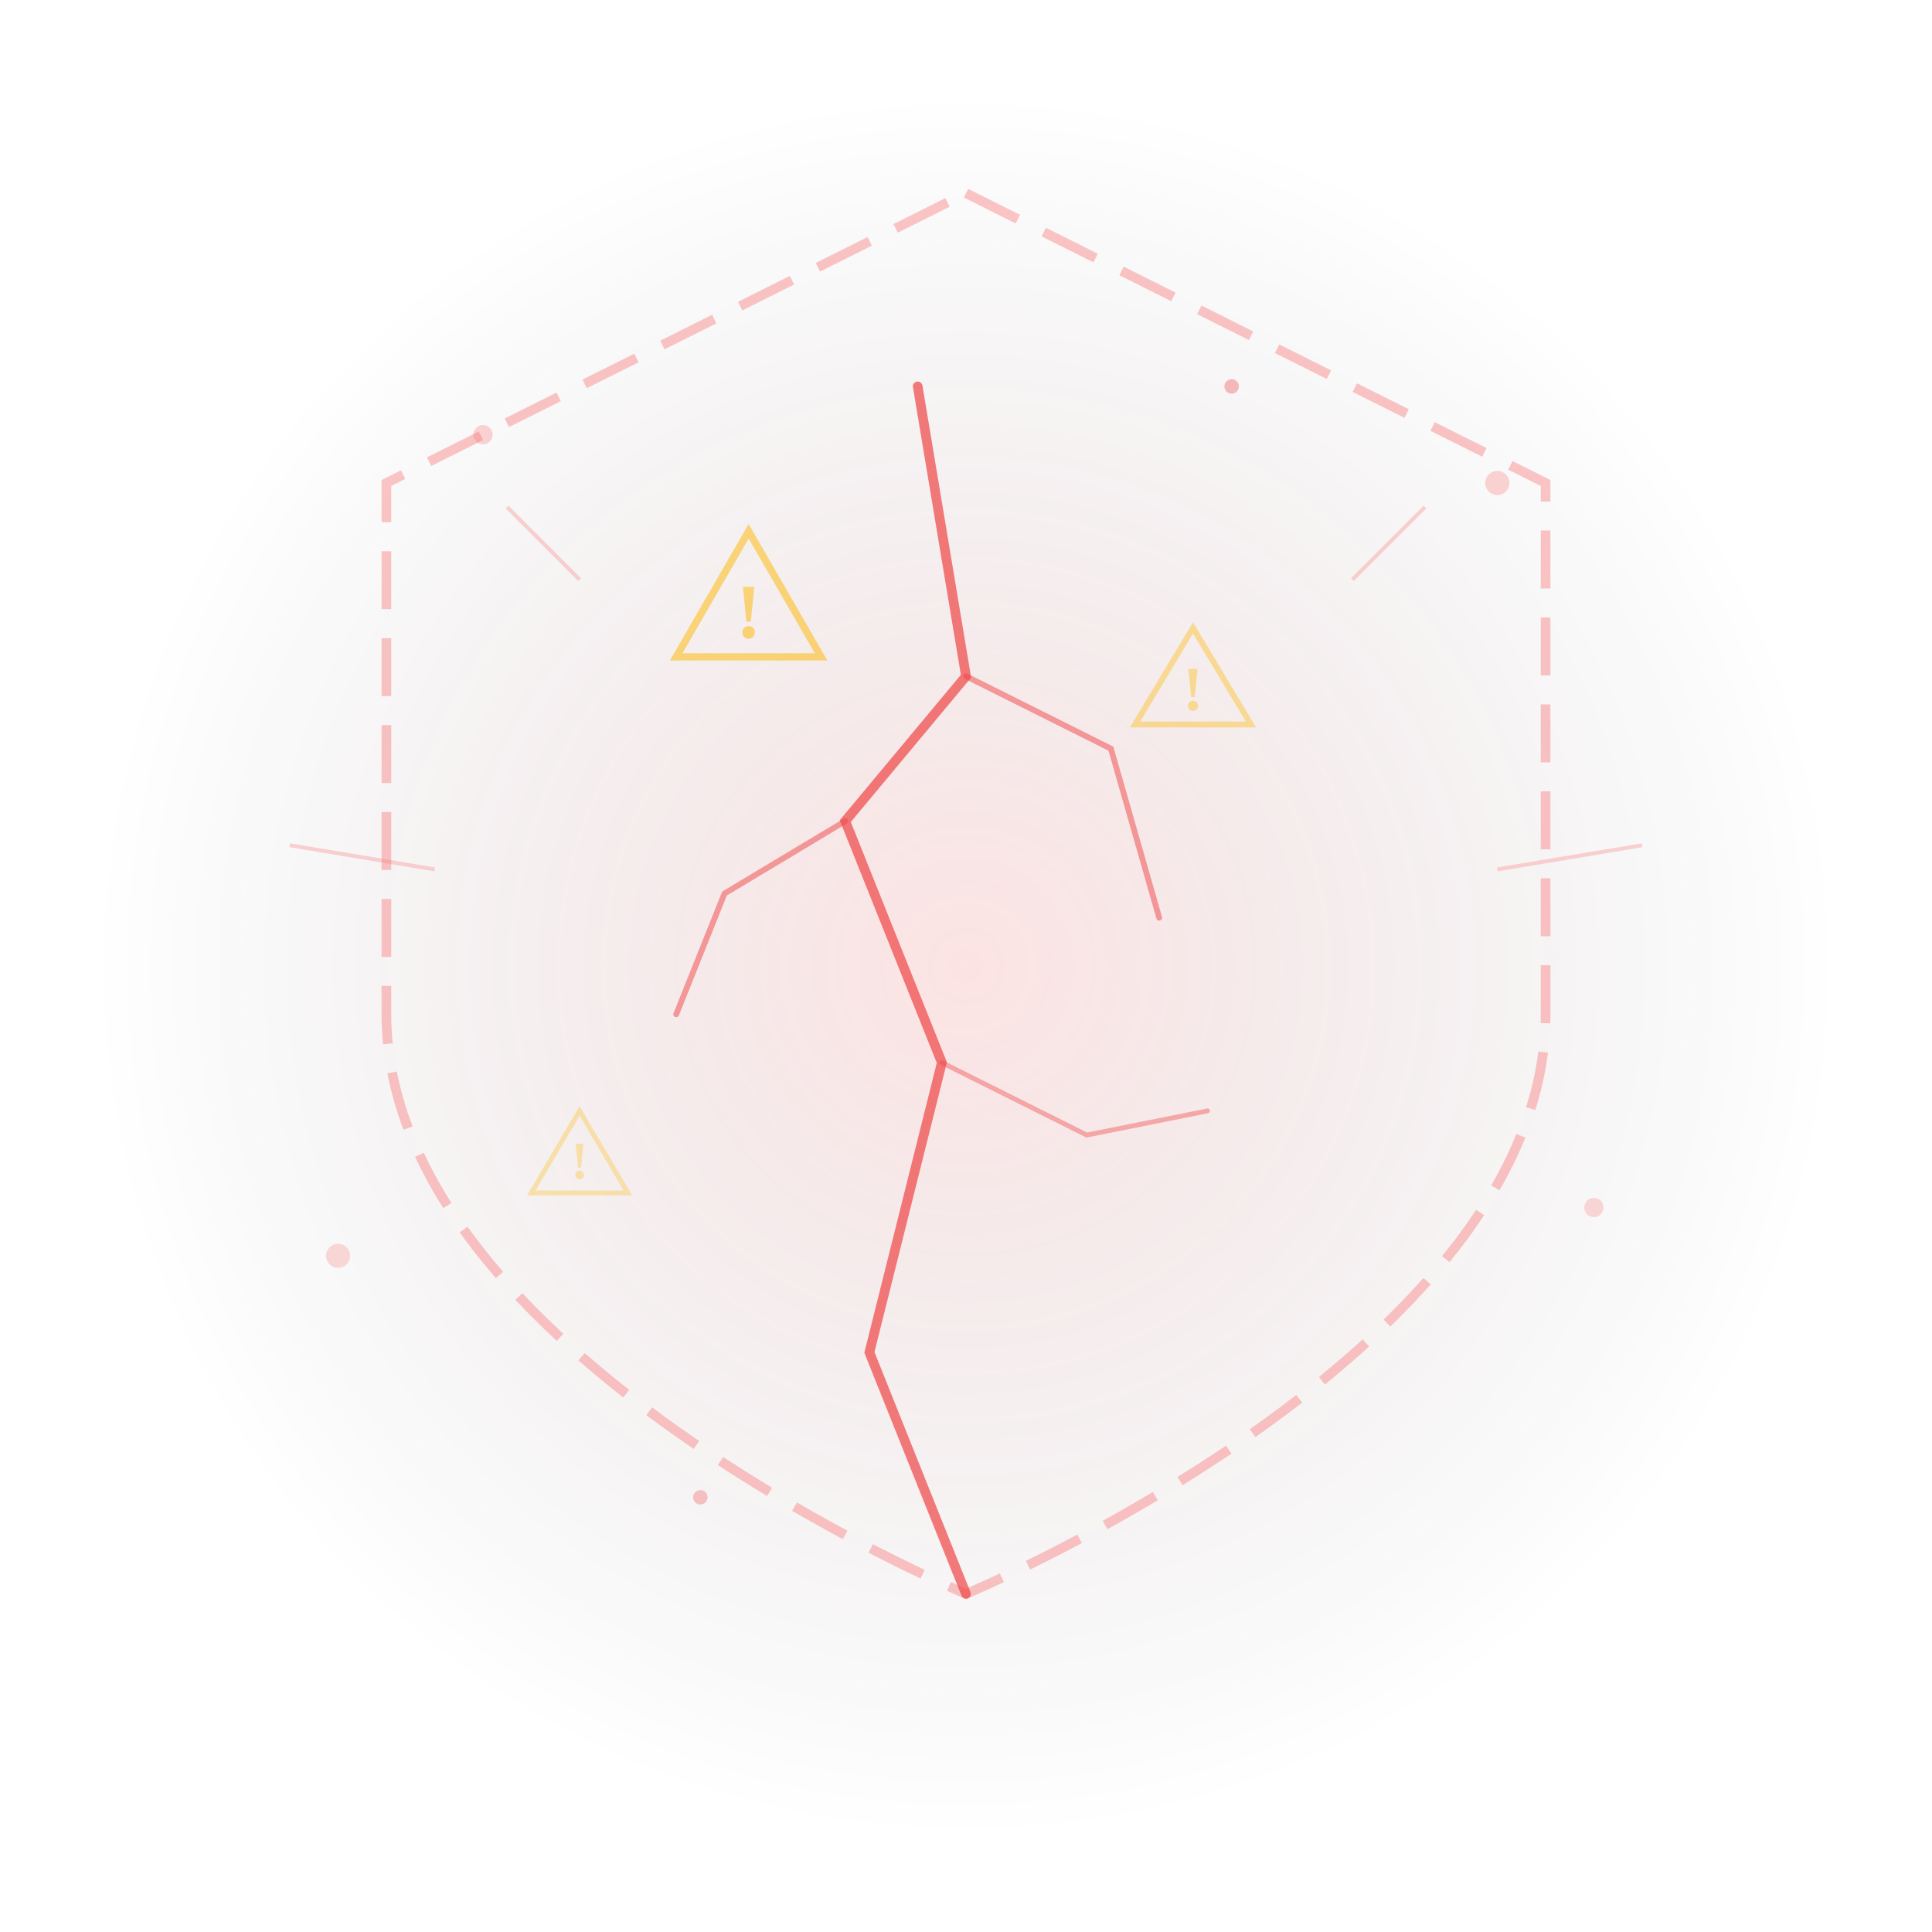
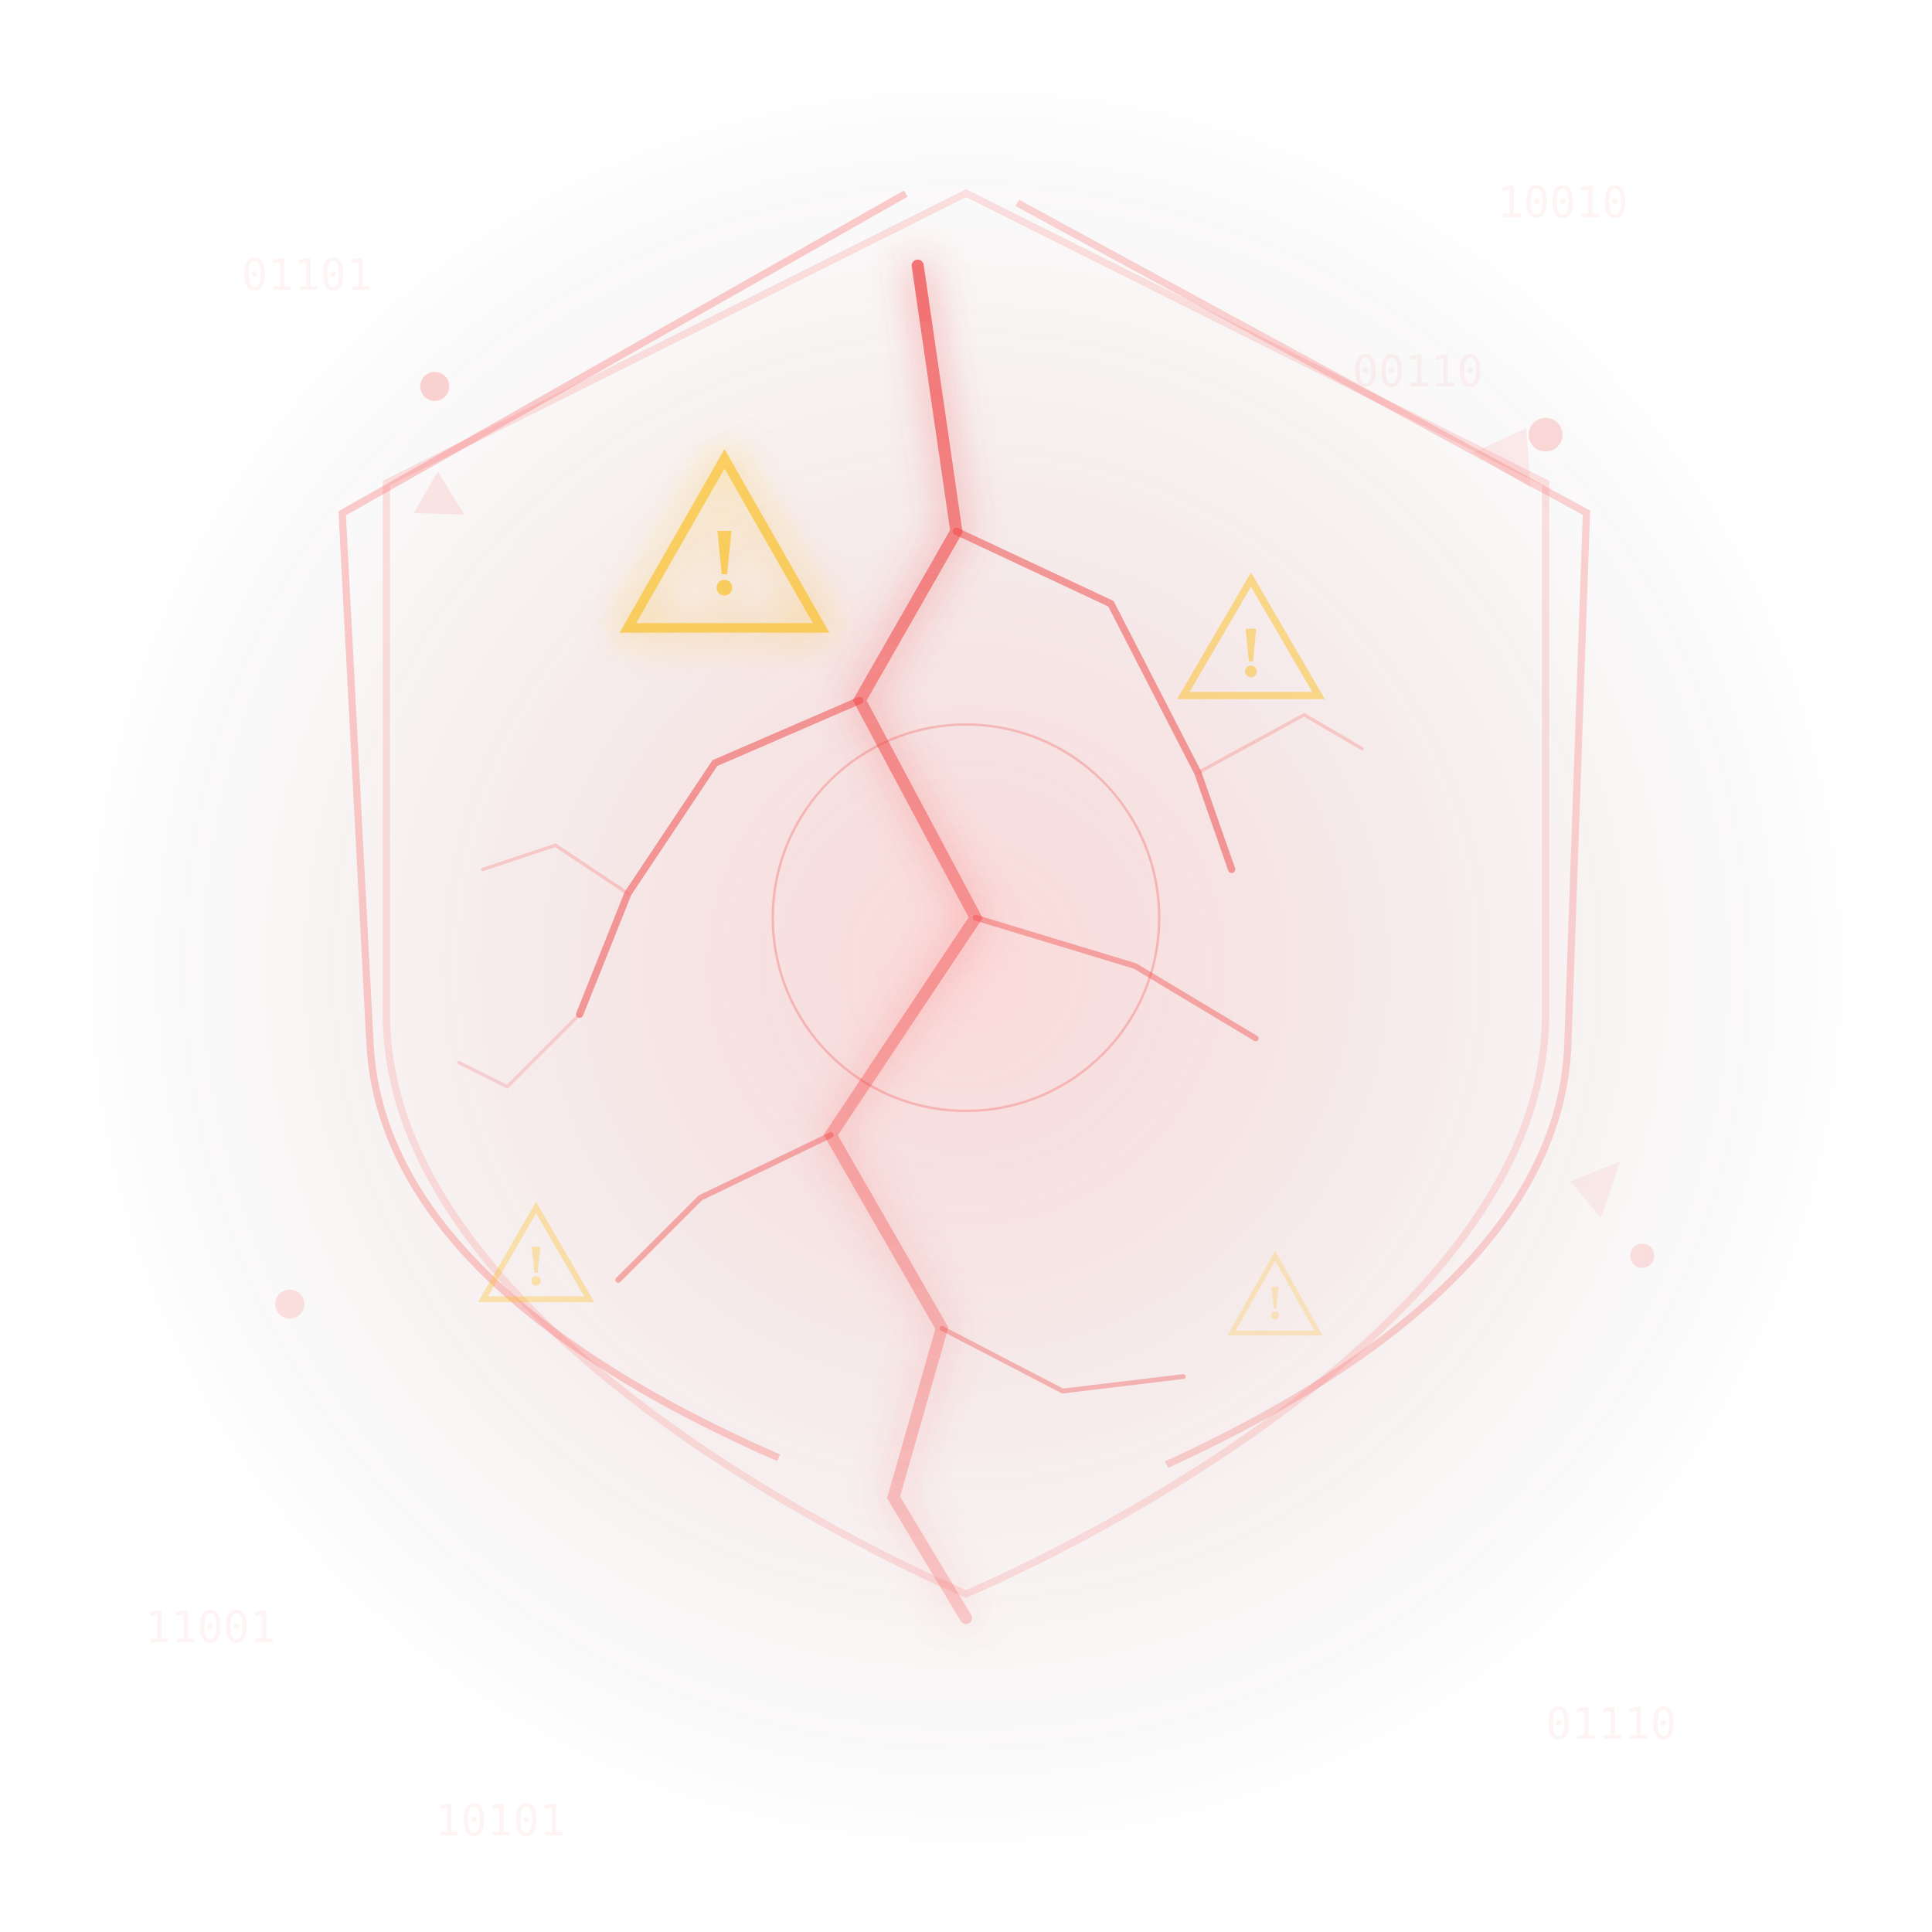
<svg xmlns="http://www.w3.org/2000/svg" viewBox="0 0 400 400" fill="none">
  <defs>
    <radialGradient id="dangerglow" cx="50%" cy="50%" r="50%">
-       <stop offset="0%" stop-color="#EF4444" stop-opacity="0.15" />
+       <stop offset="0%" stop-color="#EF4444" stop-opacity="0.2" />
+       <stop offset="70%" stop-color="#7f1d1d" stop-opacity="0.05" />
      <stop offset="100%" stop-color="#0a0a14" stop-opacity="0" />
    </radialGradient>
+     <filter id="redglow" x="-50%" y="-50%" width="200%" height="200%">
+       <feGaussianBlur stdDeviation="4" result="blur" />
+       <feComposite in="SourceGraphic" in2="blur" operator="over" />
+     </filter>
+     <filter id="crack-shadow" x="-20%" y="-20%" width="140%" height="140%">
+       <feGaussianBlur stdDeviation="2" />
+     </filter>
+     <linearGradient id="crackGrad" x1="0%" y1="0%" x2="0%" y2="100%">
+       <stop offset="0%" stop-color="#EF4444" stop-opacity="0.9" />
+       <stop offset="100%" stop-color="#F87171" stop-opacity="0.4" />
+     </linearGradient>
  </defs>
-   <ellipse cx="200" cy="200" rx="180" ry="180" fill="url(#dangerglow)" />
-   <path d="M200 40 L320 100 L320 210 C320 280 200 330 200 330 C200 330 80 280 80 210 L80 100 Z" stroke="#F87171" stroke-width="2" stroke-dasharray="12 6" opacity="0.4" />
-   <path d="M190 80 L200 140 L175 170 L195 220 L180 280 L200 330" stroke="#EF4444" stroke-width="2" opacity="0.7" stroke-linecap="round" />
-   <path d="M200 140 L230 155 L240 190" stroke="#EF4444" stroke-width="1.2" opacity="0.5" stroke-linecap="round" />
-   <path d="M175 170 L150 185 L140 210" stroke="#EF4444" stroke-width="1.2" opacity="0.5" stroke-linecap="round" />
-   <path d="M195 220 L225 235 L250 230" stroke="#EF4444" stroke-width="1" opacity="0.4" stroke-linecap="round" />
-   <path d="M120 120 L105 105" stroke="#F87171" stroke-width="0.8" opacity="0.3" />
-   <path d="M280 120 L295 105" stroke="#F87171" stroke-width="0.8" opacity="0.3" />
-   <path d="M310 180 L340 175" stroke="#F87171" stroke-width="0.8" opacity="0.3" />
-   <path d="M90 180 L60 175" stroke="#F87171" stroke-width="0.8" opacity="0.3" />
-   <g opacity="0.6" transform="translate(140, 110)">
-     <polygon points="15,0 30,26 0,26" stroke="#FBBF24" stroke-width="1.5" fill="none" />
-     <text x="15" y="22" text-anchor="middle" fill="#FBBF24" font-size="16" font-weight="bold">!</text>
+   <ellipse cx="200" cy="200" rx="190" ry="190" fill="url(#dangerglow)" />
+   <g opacity="0.06" fill="#EF4444" font-family="monospace" font-size="9">
+     <text x="50" y="60">01101</text>
+     <text x="310" y="45">10010</text>
+     <text x="30" y="340">11001</text>
+     <text x="320" y="360">01110</text>
+     <text x="90" y="380">10101</text>
+     <text x="280" y="80">00110</text>
  </g>
-   <g opacity="0.45" transform="translate(235, 130)">
-     <polygon points="12,0 24,20 0,20" stroke="#FBBF24" stroke-width="1.2" fill="none" />
-     <text x="12" y="17" text-anchor="middle" fill="#FBBF24" font-size="13" font-weight="bold">!</text>
+   <path d="M200 40 L320 100 L320 210 C320 280 200 330 200 330 C200 330 80 280 80 210 L80 100 Z" stroke="#F87171" stroke-width="1.5" opacity="0.2" />
+   <g transform="translate(-4, 3) rotate(-3, 140, 200)" opacity="0.35">
+     <path d="M200 40 L140 70 L80 100 L80 210 C80 250 120 280 160 300" stroke="#F87171" stroke-width="1.5" fill="none" />
  </g>
-   <g opacity="0.35" transform="translate(110, 230)">
-     <polygon points="10,0 20,17 0,17" stroke="#FBBF24" stroke-width="1" fill="none" />
-     <text x="10" y="14" text-anchor="middle" fill="#FBBF24" font-size="11" font-weight="bold">!</text>
+   <g transform="translate(5, 4) rotate(2, 260, 200)" opacity="0.3">
+     <path d="M200 40 L260 70 L320 100 L320 210 C320 250 280 280 240 300" stroke="#F87171" stroke-width="1.5" fill="none" />
  </g>
-   <circle cx="100" cy="90" r="2" fill="#F87171" opacity="0.3" />
-   <circle cx="310" cy="100" r="2.5" fill="#F87171" opacity="0.3" />
-   <circle cx="330" cy="250" r="2" fill="#F87171" opacity="0.25" />
-   <circle cx="70" cy="260" r="2.5" fill="#F87171" opacity="0.25" />
-   <circle cx="255" cy="80" r="1.5" fill="#EF4444" opacity="0.35" />
-   <circle cx="145" cy="310" r="1.5" fill="#EF4444" opacity="0.3" />
+   <path d="M190 55 L198 110 L178 145 L202 190 L172 235 L195 275 L185 310 L200 335" stroke="url(#crackGrad)" stroke-width="2.5" opacity="0.8" stroke-linecap="round" filter="url(#redglow)" />
+   <path d="M198 110 L230 125 L248 160 L255 180" stroke="#EF4444" stroke-width="1.5" opacity="0.5" stroke-linecap="round" />
+   <path d="M178 145 L148 158 L130 185 L120 210" stroke="#EF4444" stroke-width="1.5" opacity="0.5" stroke-linecap="round" />
+   <path d="M202 190 L235 200 L260 215" stroke="#EF4444" stroke-width="1.2" opacity="0.4" stroke-linecap="round" />
+   <path d="M172 235 L145 248 L128 265" stroke="#EF4444" stroke-width="1.2" opacity="0.4" stroke-linecap="round" />
+   <path d="M195 275 L220 288 L245 285" stroke="#EF4444" stroke-width="1" opacity="0.35" stroke-linecap="round" />
+   <path d="M248 160 L270 148 L282 155" stroke="#F87171" stroke-width="0.7" opacity="0.3" stroke-linecap="round" />
+   <path d="M130 185 L115 175 L100 180" stroke="#F87171" stroke-width="0.7" opacity="0.3" stroke-linecap="round" />
+   <path d="M120 210 L105 225 L95 220" stroke="#F87171" stroke-width="0.7" opacity="0.25" stroke-linecap="round" />
+   <g opacity="0.7" transform="translate(130, 95)" filter="url(#redglow)">
+     <polygon points="20,0 40,35 0,35" stroke="#FBBF24" stroke-width="2" fill="none" />
+     <text x="20" y="28" text-anchor="middle" fill="#FBBF24" font-size="20" font-weight="bold">!</text>
+   </g>
+   <g opacity="0.5" transform="translate(245, 120)">
+     <polygon points="14,0 28,24 0,24" stroke="#FBBF24" stroke-width="1.5" fill="none" />
+     <text x="14" y="20" text-anchor="middle" fill="#FBBF24" font-size="15" font-weight="bold">!</text>
+   </g>
+   <g opacity="0.35" transform="translate(100, 250)">
+     <polygon points="11,0 22,19 0,19" stroke="#FBBF24" stroke-width="1.2" fill="none" />
+     <text x="11" y="16" text-anchor="middle" fill="#FBBF24" font-size="12" font-weight="bold">!</text>
+   </g>
+   <g opacity="0.25" transform="translate(255, 260)">
+     <polygon points="9,0 18,16 0,16" stroke="#FBBF24" stroke-width="1" fill="none" />
+     <text x="9" y="13" text-anchor="middle" fill="#FBBF24" font-size="10" font-weight="bold">!</text>
+   </g>
+   <circle cx="90" cy="80" r="3" fill="#F87171" opacity="0.3">
+     <animate attributeName="cy" values="80;75;80" dur="3s" repeatCount="indefinite" />
+   </circle>
+   <circle cx="320" cy="90" r="3.5" fill="#F87171" opacity="0.25">
+     <animate attributeName="cy" values="90;85;90" dur="4s" repeatCount="indefinite" />
+   </circle>
+   <circle cx="340" cy="260" r="2.5" fill="#F87171" opacity="0.2">
+     <animate attributeName="cx" values="340;345;340" dur="3.5s" repeatCount="indefinite" />
+   </circle>
+   <circle cx="60" cy="270" r="3" fill="#F87171" opacity="0.2">
+     <animate attributeName="cx" values="60;55;60" dur="4.5s" repeatCount="indefinite" />
+   </circle>
+   <polygon points="85,105 92,98 95,108" fill="#F87171" opacity="0.15" transform="rotate(-15, 90, 103)" />
+   <polygon points="305,95 315,88 318,100" fill="#F87171" opacity="0.12" transform="rotate(10, 312, 94)" />
+   <polygon points="325,245 335,240 332,252" fill="#F87171" opacity="0.1" transform="rotate(5, 330, 246)" />
+   <circle cx="200" cy="190" r="40" stroke="#EF4444" stroke-width="0.5" opacity="0.15">
+     <animate attributeName="r" values="40;80" dur="3s" repeatCount="indefinite" />
+     <animate attributeName="opacity" values="0.15;0" dur="3s" repeatCount="indefinite" />
+   </circle>
+   <circle cx="200" cy="190" r="40" stroke="#EF4444" stroke-width="0.5" opacity="0.15">
+     <animate attributeName="r" values="40;80" dur="3s" begin="1.5s" repeatCount="indefinite" />
+     <animate attributeName="opacity" values="0.15;0" dur="3s" begin="1.5s" repeatCount="indefinite" />
+   </circle>
</svg>
